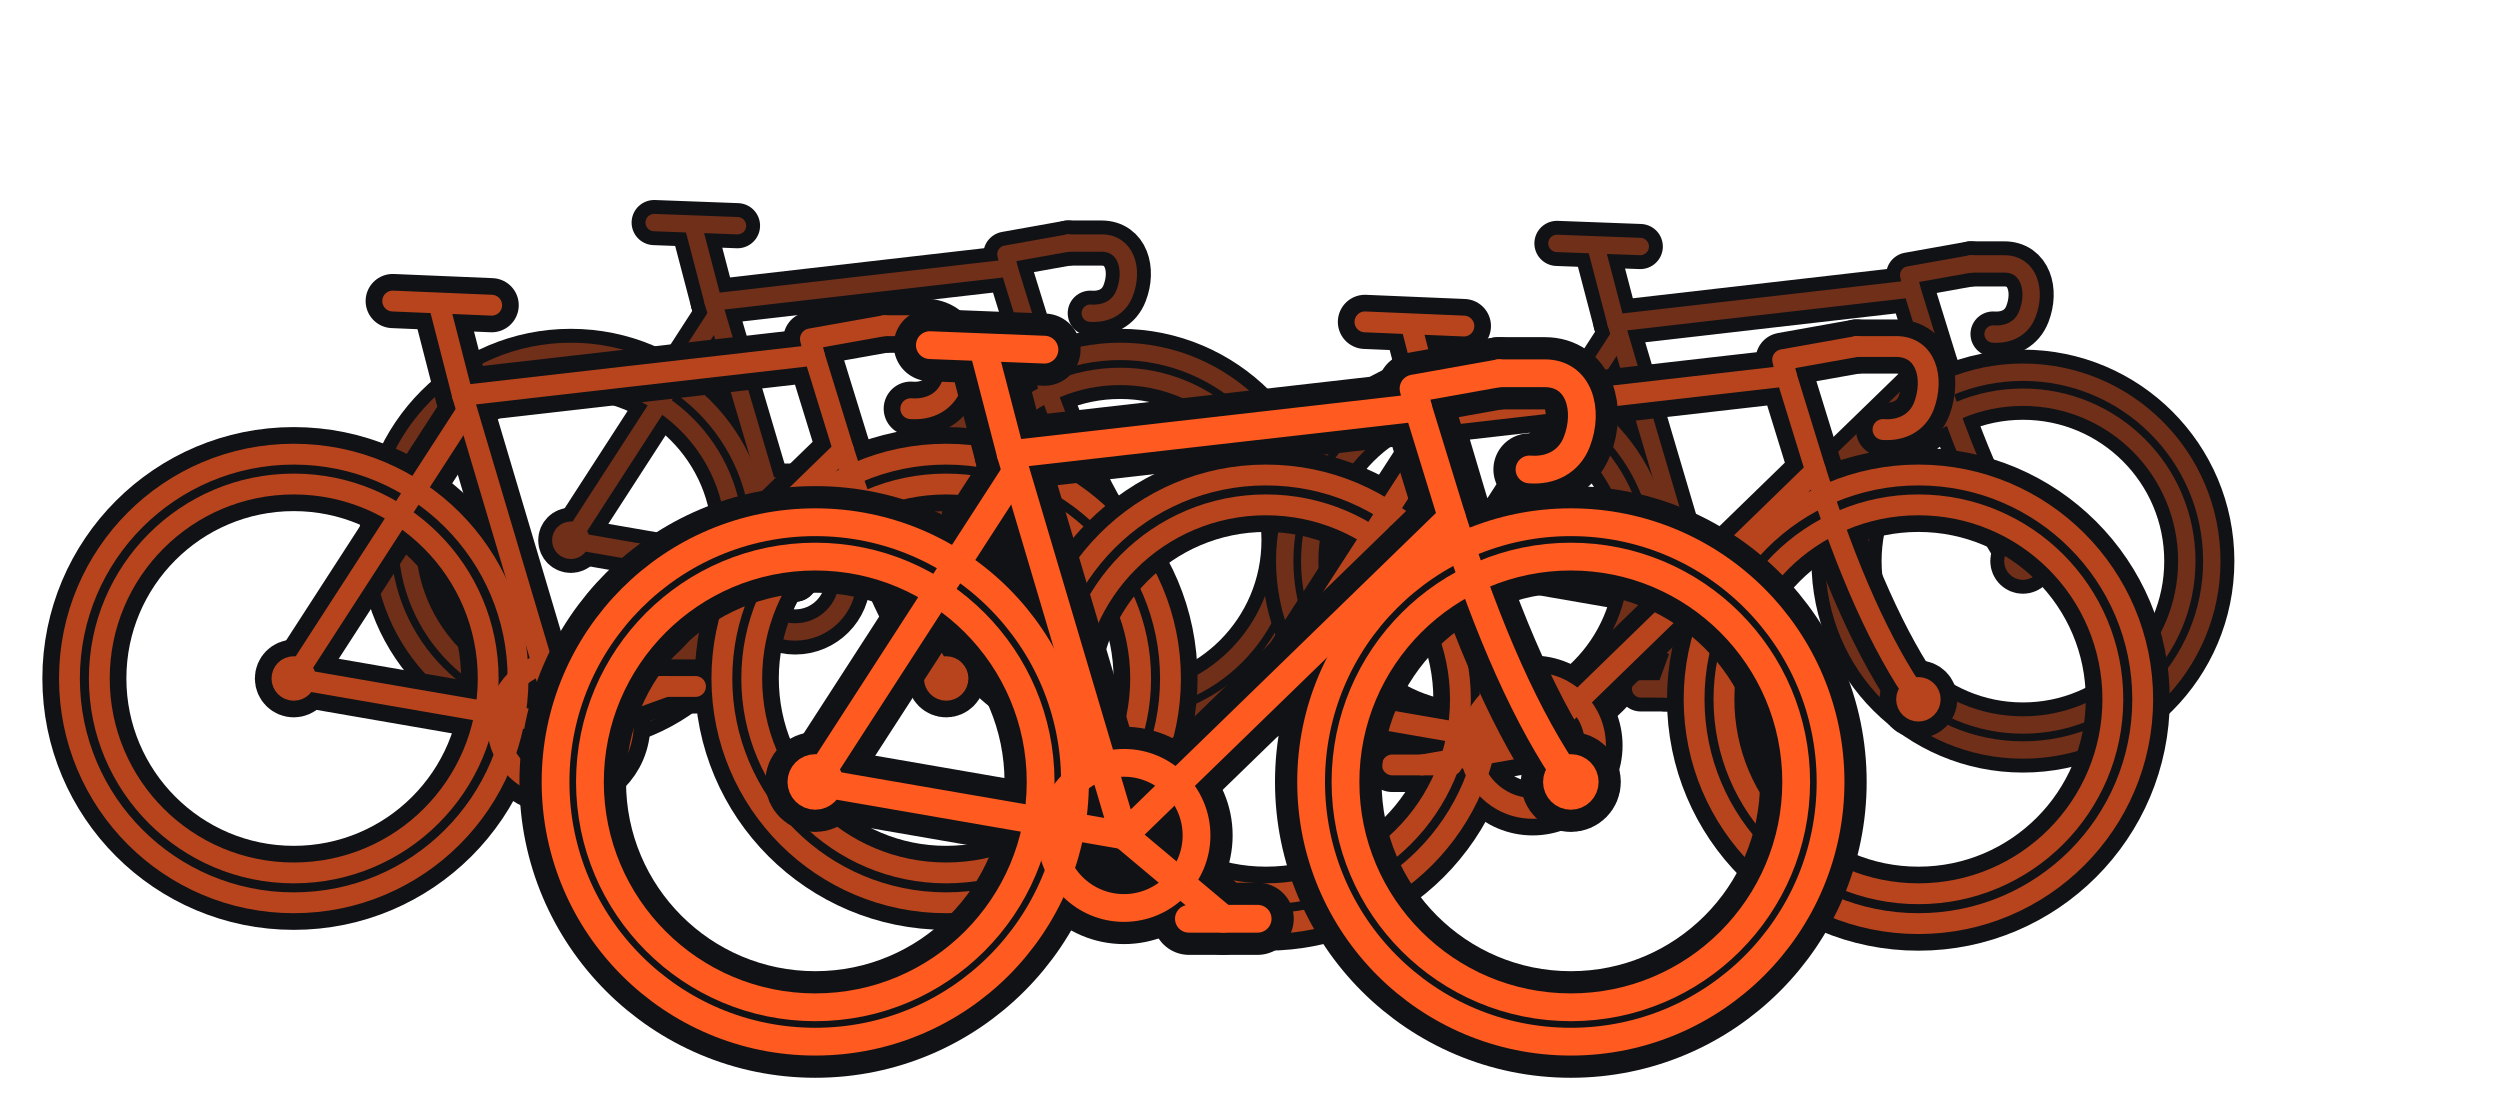
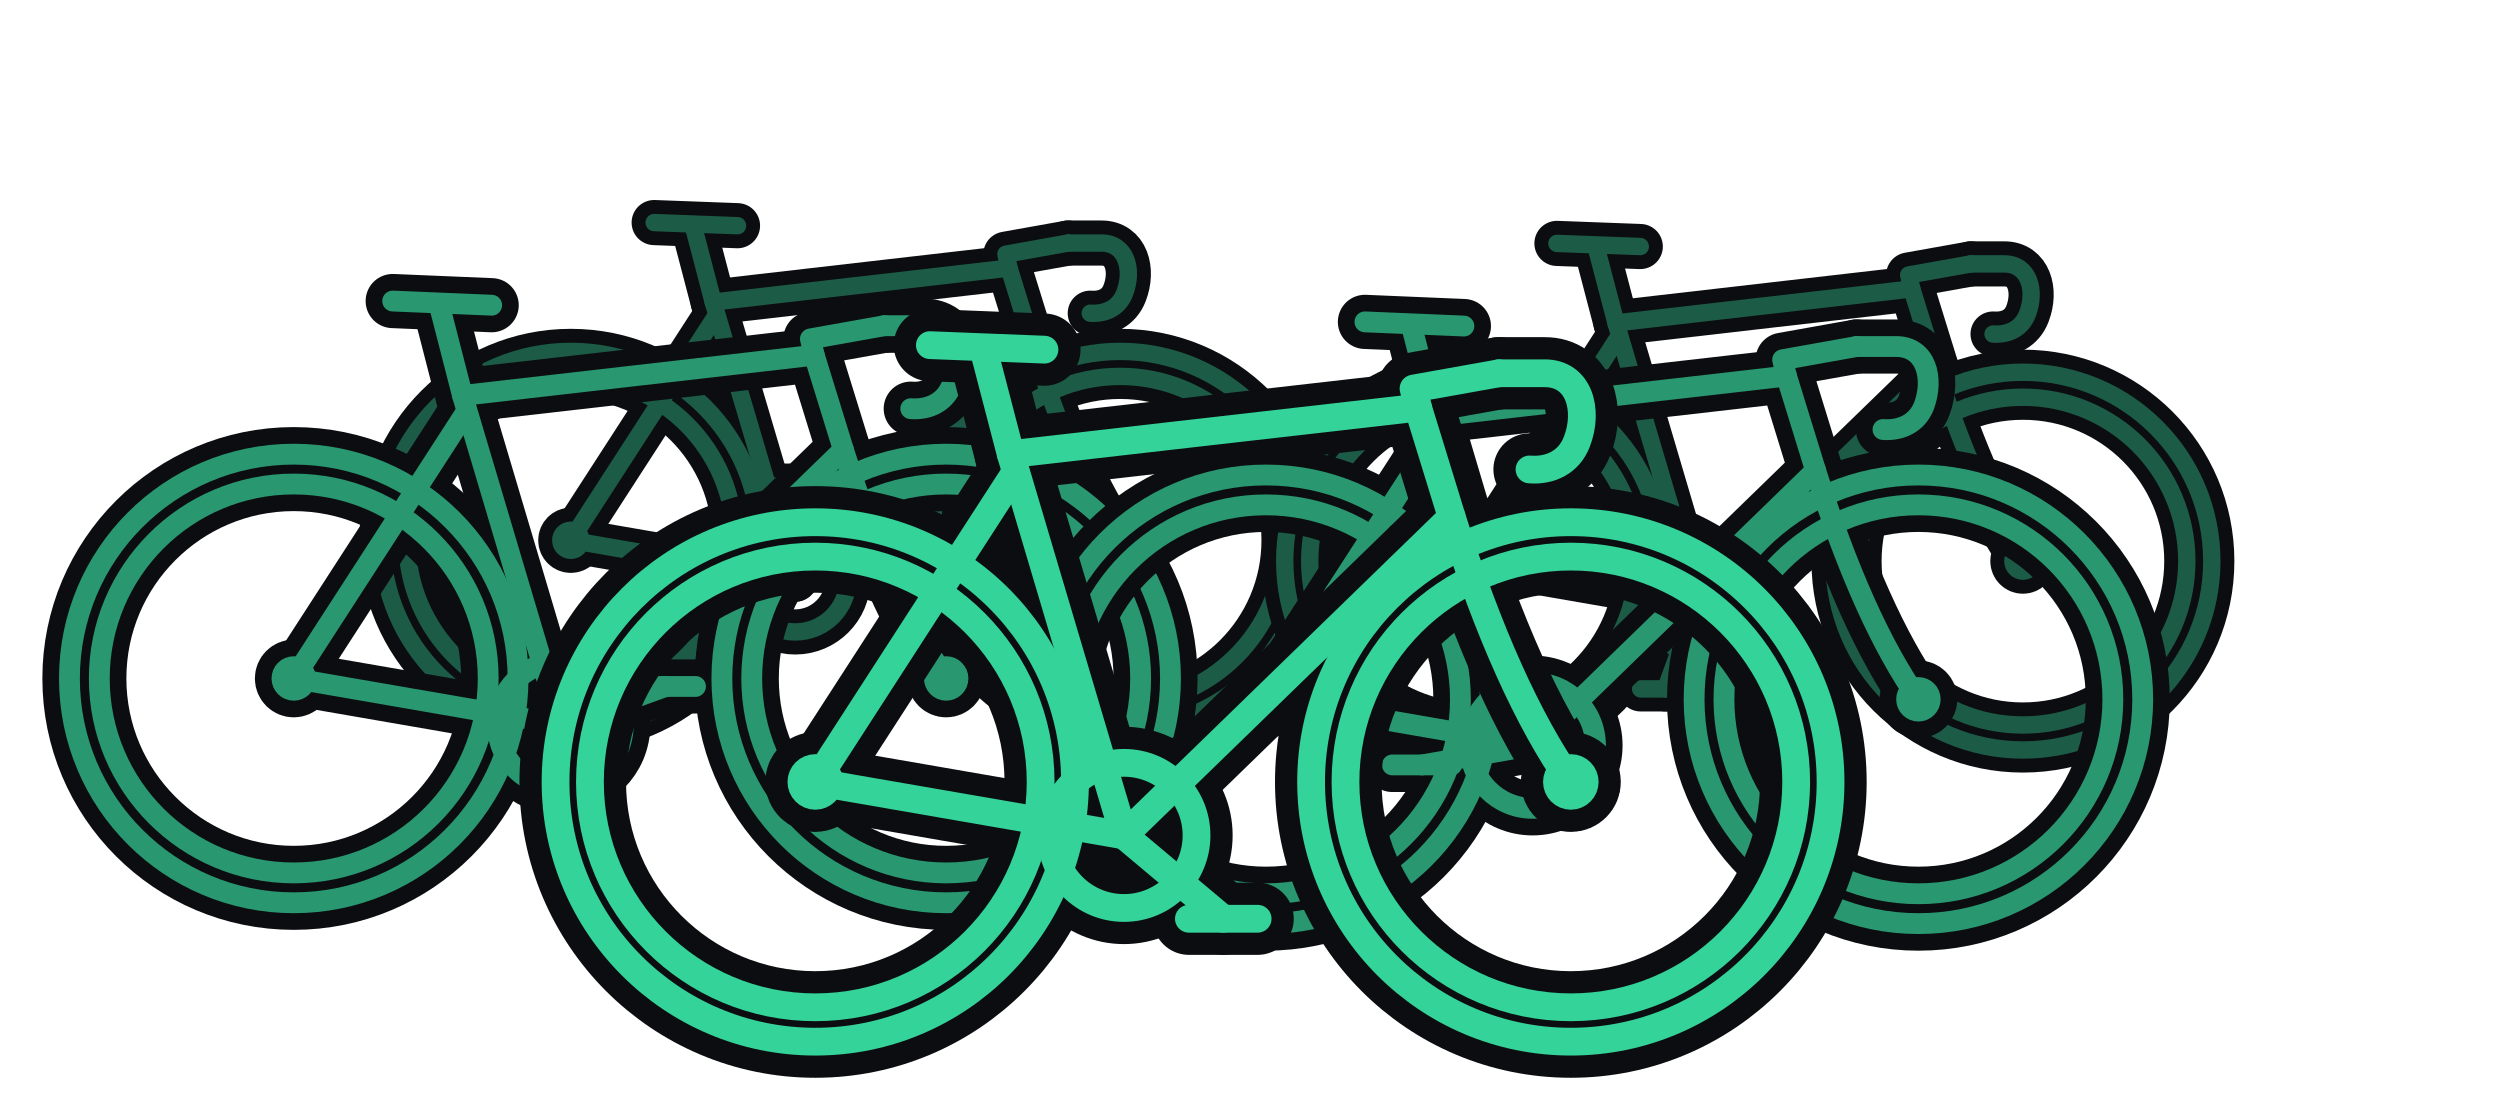
- <svg xmlns="http://www.w3.org/2000/svg" viewBox="0 40 720 315" fill="none" stroke="#FF5A1F" stroke-width="10" stroke-linecap="round" stroke-linejoin="round">
-   <g stroke="#111216" stroke-width="13.0">
+ <svg xmlns="http://www.w3.org/2000/svg" viewBox="0 40 720 315" fill="none" stroke="#34D399" stroke-width="10" stroke-linecap="round" stroke-linejoin="round">
+   <g stroke="#0C0D10" stroke-width="13.0">
    <circle cx="164.4" cy="195.6" r="54.4" />
    <circle cx="164.4" cy="195.6" r="47.2" />
    <circle cx="164.4" cy="195.6" r="2.9" />
    <circle cx="322.6" cy="195.6" r="54.4" />
    <circle cx="322.6" cy="195.6" r="47.2" />
    <circle cx="322.6" cy="195.6" r="2.9" />
    <path d="M164.4 195.6 L229.0 206.8 L205.4 127.0 L290.6 117.2 L297.7 140.1 L229.0 206.8" />
    <path d="M164.4 195.6 L206.3 130.8" />
    <path d="M297.7 140.1 Q309.2 176.4 322.6 195.6" />
    <path d="M205.4 127.0 L199.9 106.0" />
    <path d="M188.4 104.1 L212.4 105.0" />
    <path d="M290.6 117.2 L289.7 113.2 L307.6 110.0" />
    <path d="M307.6 110.0 h9.6 c7.2 0 9.3 7.7 6.7 14.4 c-1.6 4.2 -5.4 6.1 -9.9 5.8" />
    <circle cx="229.0" cy="206.8" r="15.2" />
    <path d="M229.0 206.8 L224.3 180.0" />
    <path d="M217.1 180.0 L231.5 180.0" />
  </g>
  <g stroke-width="5" opacity="0.4">
    <circle cx="164.4" cy="195.6" r="54.4" />
    <circle cx="164.4" cy="195.6" r="47.2" />
    <circle cx="164.4" cy="195.6" r="2.9" />
    <circle cx="322.6" cy="195.6" r="54.4" />
    <circle cx="322.6" cy="195.6" r="47.2" />
    <circle cx="322.6" cy="195.6" r="2.9" />
    <path d="M164.4 195.6 L229.0 206.8 L205.4 127.0 L290.6 117.2 L297.7 140.1 L229.0 206.8" />
    <path d="M164.4 195.6 L206.3 130.8" />
    <path d="M297.7 140.1 Q309.2 176.4 322.6 195.6" />
    <path d="M205.4 127.0 L199.9 106.0" />
    <path d="M188.4 104.1 L212.4 105.0" />
    <path d="M290.6 117.2 L289.7 113.2 L307.6 110.0" />
    <path d="M307.6 110.0 h9.6 c7.2 0 9.3 7.7 6.7 14.4 c-1.6 4.2 -5.4 6.1 -9.9 5.8" />
    <circle cx="229.0" cy="206.8" r="15.2" />
    <path d="M229.0 206.8 L224.3 180.0" />
    <path d="M217.1 180.0 L231.5 180.0" />
  </g>
-   <g stroke="#111216" stroke-width="13.0">
+   <g stroke="#0C0D10" stroke-width="13.0">
    <circle cx="424.4" cy="201.6" r="54.4" />
    <circle cx="424.4" cy="201.6" r="47.2" />
    <circle cx="424.4" cy="201.6" r="2.9" />
    <circle cx="582.6" cy="201.6" r="54.4" />
    <circle cx="582.6" cy="201.6" r="47.2" />
    <circle cx="582.6" cy="201.6" r="2.9" />
    <path d="M424.4 201.6 L489.0 212.8 L465.4 133.0 L550.6 123.2 L557.7 146.1 L489.0 212.8" />
    <path d="M424.4 201.6 L466.3 136.8" />
    <path d="M557.7 146.1 Q569.2 182.4 582.6 201.6" />
    <path d="M465.4 133.0 L459.9 112.0" />
    <path d="M448.4 110.1 L472.4 111.0" />
    <path d="M550.6 123.2 L549.7 119.2 L567.6 116.0" />
    <path d="M567.6 116.0 h9.6 c7.2 0 9.3 7.7 6.7 14.4 c-1.6 4.2 -5.4 6.1 -9.9 5.8" />
    <circle cx="489.0" cy="212.8" r="15.2" />
    <path d="M489.0 212.8 L479.7 238.4" />
    <path d="M472.5 238.4 L486.9 238.4" />
  </g>
  <g stroke-width="5" opacity="0.4">
    <circle cx="424.4" cy="201.6" r="54.4" />
    <circle cx="424.4" cy="201.6" r="47.2" />
    <circle cx="424.4" cy="201.6" r="2.9" />
    <circle cx="582.6" cy="201.6" r="54.4" />
    <circle cx="582.6" cy="201.6" r="47.2" />
    <circle cx="582.6" cy="201.6" r="2.9" />
    <path d="M424.4 201.6 L489.0 212.8 L465.4 133.0 L550.6 123.2 L557.7 146.1 L489.0 212.8" />
    <path d="M424.4 201.6 L466.3 136.8" />
    <path d="M557.7 146.1 Q569.2 182.4 582.6 201.6" />
    <path d="M465.4 133.0 L459.9 112.0" />
    <path d="M448.4 110.1 L472.4 111.0" />
    <path d="M550.6 123.2 L549.7 119.2 L567.6 116.0" />
    <path d="M567.6 116.0 h9.6 c7.2 0 9.3 7.7 6.7 14.4 c-1.6 4.2 -5.4 6.1 -9.9 5.8" />
    <circle cx="489.0" cy="212.8" r="15.2" />
    <path d="M489.0 212.8 L479.7 238.4" />
    <path d="M472.5 238.4 L486.9 238.4" />
  </g>
-   <g stroke="#111216" stroke-width="15.6">
+   <g stroke="#0C0D10" stroke-width="15.6">
    <circle cx="84.6" cy="235.4" r="64.6" />
    <circle cx="84.6" cy="235.4" r="56.0" />
    <circle cx="84.6" cy="235.4" r="3.4" />
    <circle cx="272.5" cy="235.4" r="64.6" />
    <circle cx="272.5" cy="235.4" r="56.0" />
    <circle cx="272.5" cy="235.4" r="3.4" />
    <path d="M84.6 235.4 L161.4 248.7 L133.2 153.9 L234.5 142.3 L242.9 169.5 L161.4 248.7" />
    <path d="M84.6 235.4 L134.4 158.4" />
    <path d="M242.9 169.5 Q256.5 212.6 272.5 235.4" />
    <path d="M133.2 153.9 L126.8 129.0" />
    <path d="M113.1 126.7 L141.6 127.9" />
    <path d="M234.5 142.3 L233.4 137.6 L254.7 133.8" />
    <path d="M254.7 133.8 h11.4 c8.6 0 11.0 9.1 8.0 17.1 c-1.9 4.9 -6.5 7.2 -11.8 6.8" />
    <circle cx="161.4" cy="248.7" r="18.1" />
    <path d="M161.4 248.7 L191.7 237.7" />
    <path d="M183.2 237.7 L200.3 237.7" />
  </g>
  <g stroke-width="6" opacity="0.7">
    <circle cx="84.6" cy="235.4" r="64.6" />
    <circle cx="84.6" cy="235.4" r="56.0" />
    <circle cx="84.6" cy="235.4" r="3.4" />
    <circle cx="272.5" cy="235.4" r="64.6" />
    <circle cx="272.5" cy="235.4" r="56.0" />
    <circle cx="272.5" cy="235.4" r="3.4" />
    <path d="M84.6 235.4 L161.4 248.7 L133.2 153.9 L234.5 142.3 L242.9 169.5 L161.4 248.7" />
    <path d="M84.6 235.4 L134.4 158.4" />
    <path d="M242.9 169.5 Q256.5 212.6 272.5 235.4" />
    <path d="M133.2 153.9 L126.8 129.0" />
    <path d="M113.1 126.7 L141.6 127.9" />
    <path d="M234.5 142.3 L233.4 137.6 L254.7 133.8" />
    <path d="M254.7 133.8 h11.4 c8.6 0 11.0 9.1 8.0 17.1 c-1.9 4.9 -6.5 7.2 -11.8 6.8" />
    <circle cx="161.4" cy="248.7" r="18.1" />
    <path d="M161.4 248.7 L191.7 237.7" />
    <path d="M183.2 237.7 L200.3 237.7" />
  </g>
-   <g stroke="#111216" stroke-width="15.6">
+   <g stroke="#0C0D10" stroke-width="15.6">
    <circle cx="364.6" cy="241.4" r="64.6" />
    <circle cx="364.6" cy="241.4" r="56.0" />
    <circle cx="364.6" cy="241.4" r="3.4" />
    <circle cx="552.5" cy="241.4" r="64.6" />
    <circle cx="552.5" cy="241.4" r="56.0" />
    <circle cx="552.5" cy="241.4" r="3.4" />
    <path d="M364.6 241.4 L441.4 254.7 L413.2 159.9 L514.5 148.3 L522.9 175.5 L441.4 254.7" />
    <path d="M364.6 241.4 L414.4 164.4" />
    <path d="M522.9 175.5 Q536.5 218.6 552.5 241.4" />
    <path d="M413.2 159.9 L406.8 135.0" />
    <path d="M393.1 132.7 L421.6 133.9" />
    <path d="M514.5 148.3 L513.4 143.6 L534.7 139.8" />
    <path d="M534.7 139.8 h11.4 c8.6 0 11.0 9.1 8.0 17.1 c-1.9 4.9 -6.5 7.2 -11.8 6.8" />
    <circle cx="441.4" cy="254.7" r="18.1" />
    <path d="M441.4 254.7 L409.6 260.3" />
    <path d="M401.0 260.3 L418.1 260.3" />
  </g>
  <g stroke-width="6" opacity="0.7">
    <circle cx="364.6" cy="241.4" r="64.6" />
    <circle cx="364.6" cy="241.4" r="56.0" />
    <circle cx="364.6" cy="241.4" r="3.4" />
    <circle cx="552.5" cy="241.4" r="64.6" />
    <circle cx="552.5" cy="241.4" r="56.0" />
    <circle cx="552.5" cy="241.4" r="3.4" />
    <path d="M364.6 241.4 L441.4 254.7 L413.2 159.9 L514.5 148.3 L522.9 175.5 L441.4 254.7" />
    <path d="M364.6 241.4 L414.4 164.4" />
    <path d="M522.9 175.5 Q536.5 218.6 552.5 241.4" />
    <path d="M413.2 159.9 L406.8 135.0" />
    <path d="M393.1 132.7 L421.6 133.9" />
    <path d="M514.5 148.3 L513.4 143.6 L534.7 139.8" />
    <path d="M534.7 139.8 h11.4 c8.6 0 11.0 9.1 8.0 17.1 c-1.9 4.9 -6.5 7.2 -11.8 6.8" />
    <circle cx="441.4" cy="254.7" r="18.1" />
    <path d="M441.4 254.7 L409.6 260.3" />
    <path d="M401.0 260.3 L418.1 260.3" />
  </g>
-   <g stroke="#111216" stroke-width="20.8">
+   <g stroke="#0C0D10" stroke-width="20.8">
    <circle cx="234.8" cy="265.2" r="74.8" />
    <circle cx="234.8" cy="265.2" r="64.9" />
    <circle cx="234.8" cy="265.2" r="4.0" />
    <circle cx="452.4" cy="265.2" r="74.8" />
    <circle cx="452.4" cy="265.2" r="64.9" />
    <circle cx="452.4" cy="265.2" r="4.0" />
    <path d="M234.8 265.2 L323.7 280.6 L291.1 170.8 L408.4 157.4 L418.1 188.9 L323.7 280.6" />
    <path d="M234.8 265.2 L292.4 176.1" />
    <path d="M418.1 188.9 Q433.9 238.8 452.4 265.2" />
    <path d="M291.1 170.8 L283.6 142.0" />
    <path d="M267.8 139.4 L300.8 140.7" />
    <path d="M408.4 157.4 L407.1 151.9 L431.7 147.5" />
    <path d="M431.7 147.5 h13.2 c9.9 0 12.8 10.6 9.2 19.8 c-2.2 5.7 -7.5 8.4 -13.6 7.9" />
    <circle cx="323.7" cy="280.6" r="20.9" />
    <path d="M323.7 280.6 L352.3 304.6" />
    <path d="M342.4 304.6 L362.2 304.6" />
  </g>
  <g stroke-width="8" opacity="1">
    <circle cx="234.8" cy="265.2" r="74.8" />
    <circle cx="234.8" cy="265.2" r="64.9" />
    <circle cx="234.8" cy="265.2" r="4.0" />
    <circle cx="452.4" cy="265.2" r="74.8" />
    <circle cx="452.4" cy="265.2" r="64.9" />
    <circle cx="452.4" cy="265.2" r="4.0" />
    <path d="M234.8 265.2 L323.7 280.6 L291.1 170.8 L408.4 157.4 L418.1 188.9 L323.7 280.6" />
    <path d="M234.8 265.2 L292.4 176.1" />
    <path d="M418.1 188.9 Q433.9 238.8 452.4 265.2" />
    <path d="M291.1 170.8 L283.6 142.0" />
    <path d="M267.8 139.4 L300.8 140.7" />
    <path d="M408.4 157.4 L407.1 151.9 L431.7 147.5" />
    <path d="M431.7 147.5 h13.2 c9.9 0 12.8 10.6 9.2 19.8 c-2.2 5.7 -7.5 8.4 -13.6 7.9" />
    <circle cx="323.7" cy="280.6" r="20.9" />
    <path d="M323.7 280.6 L352.3 304.6" />
    <path d="M342.4 304.6 L362.2 304.6" />
  </g>
</svg>
